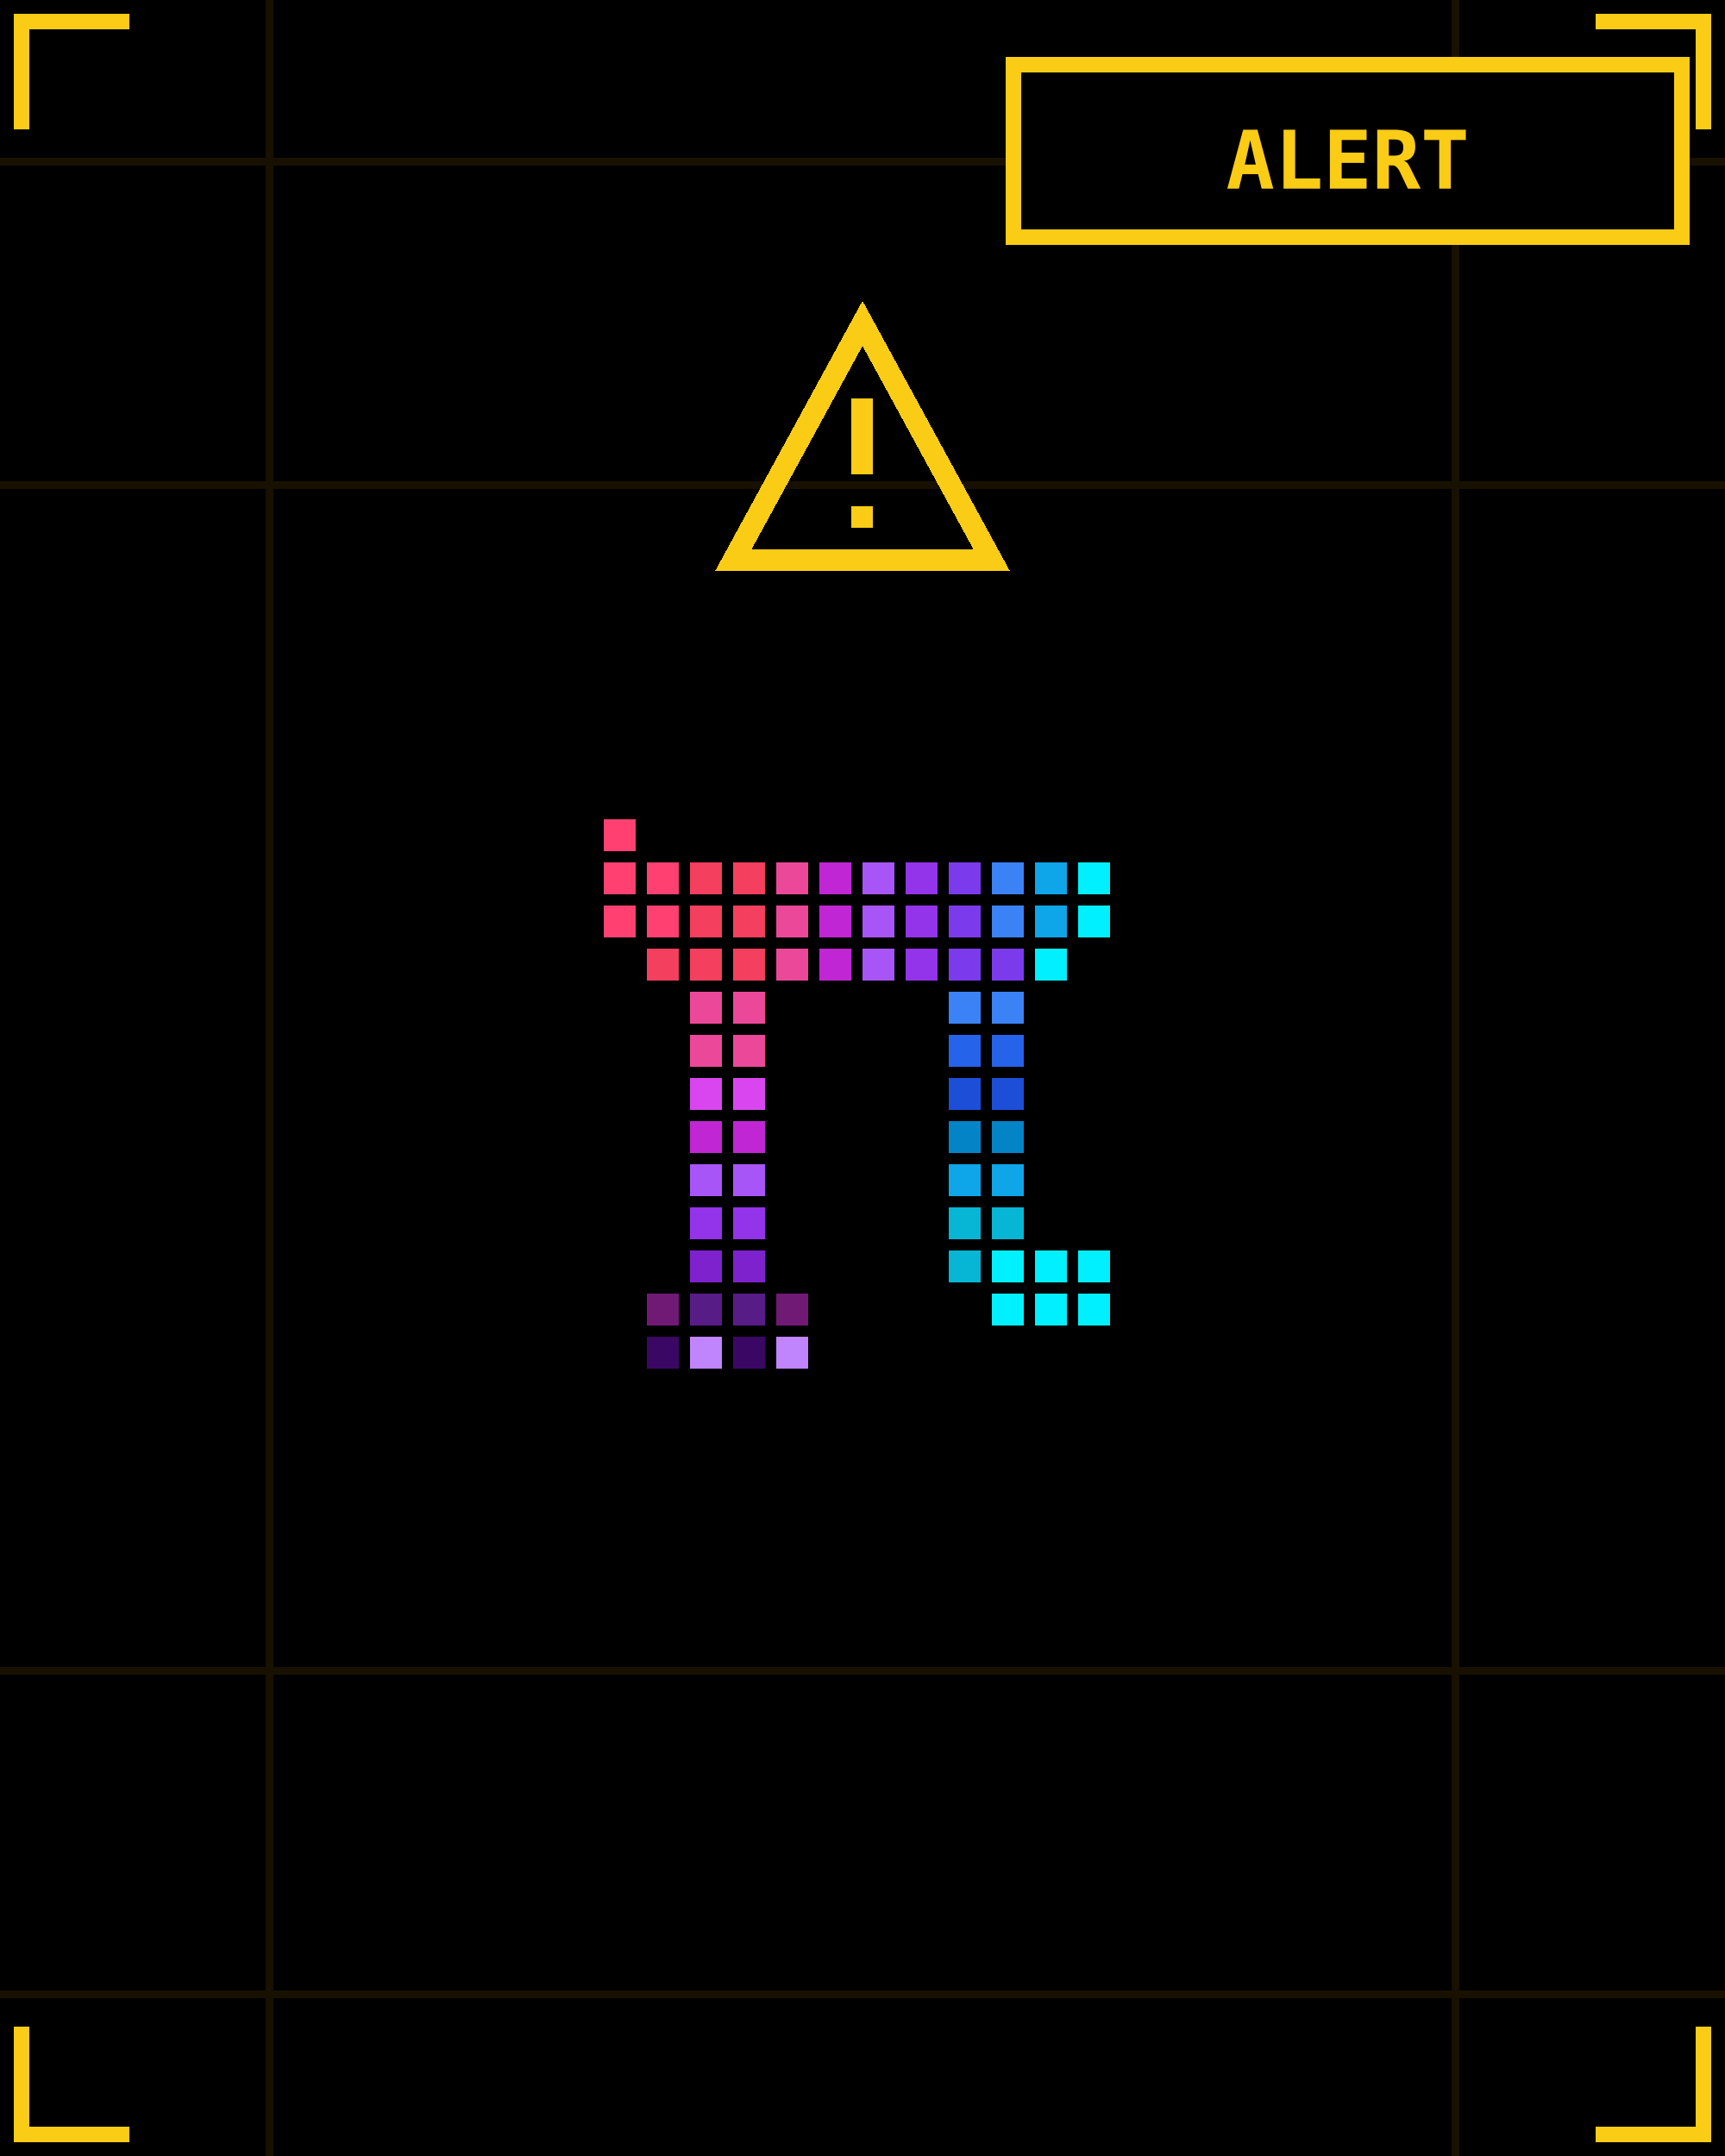
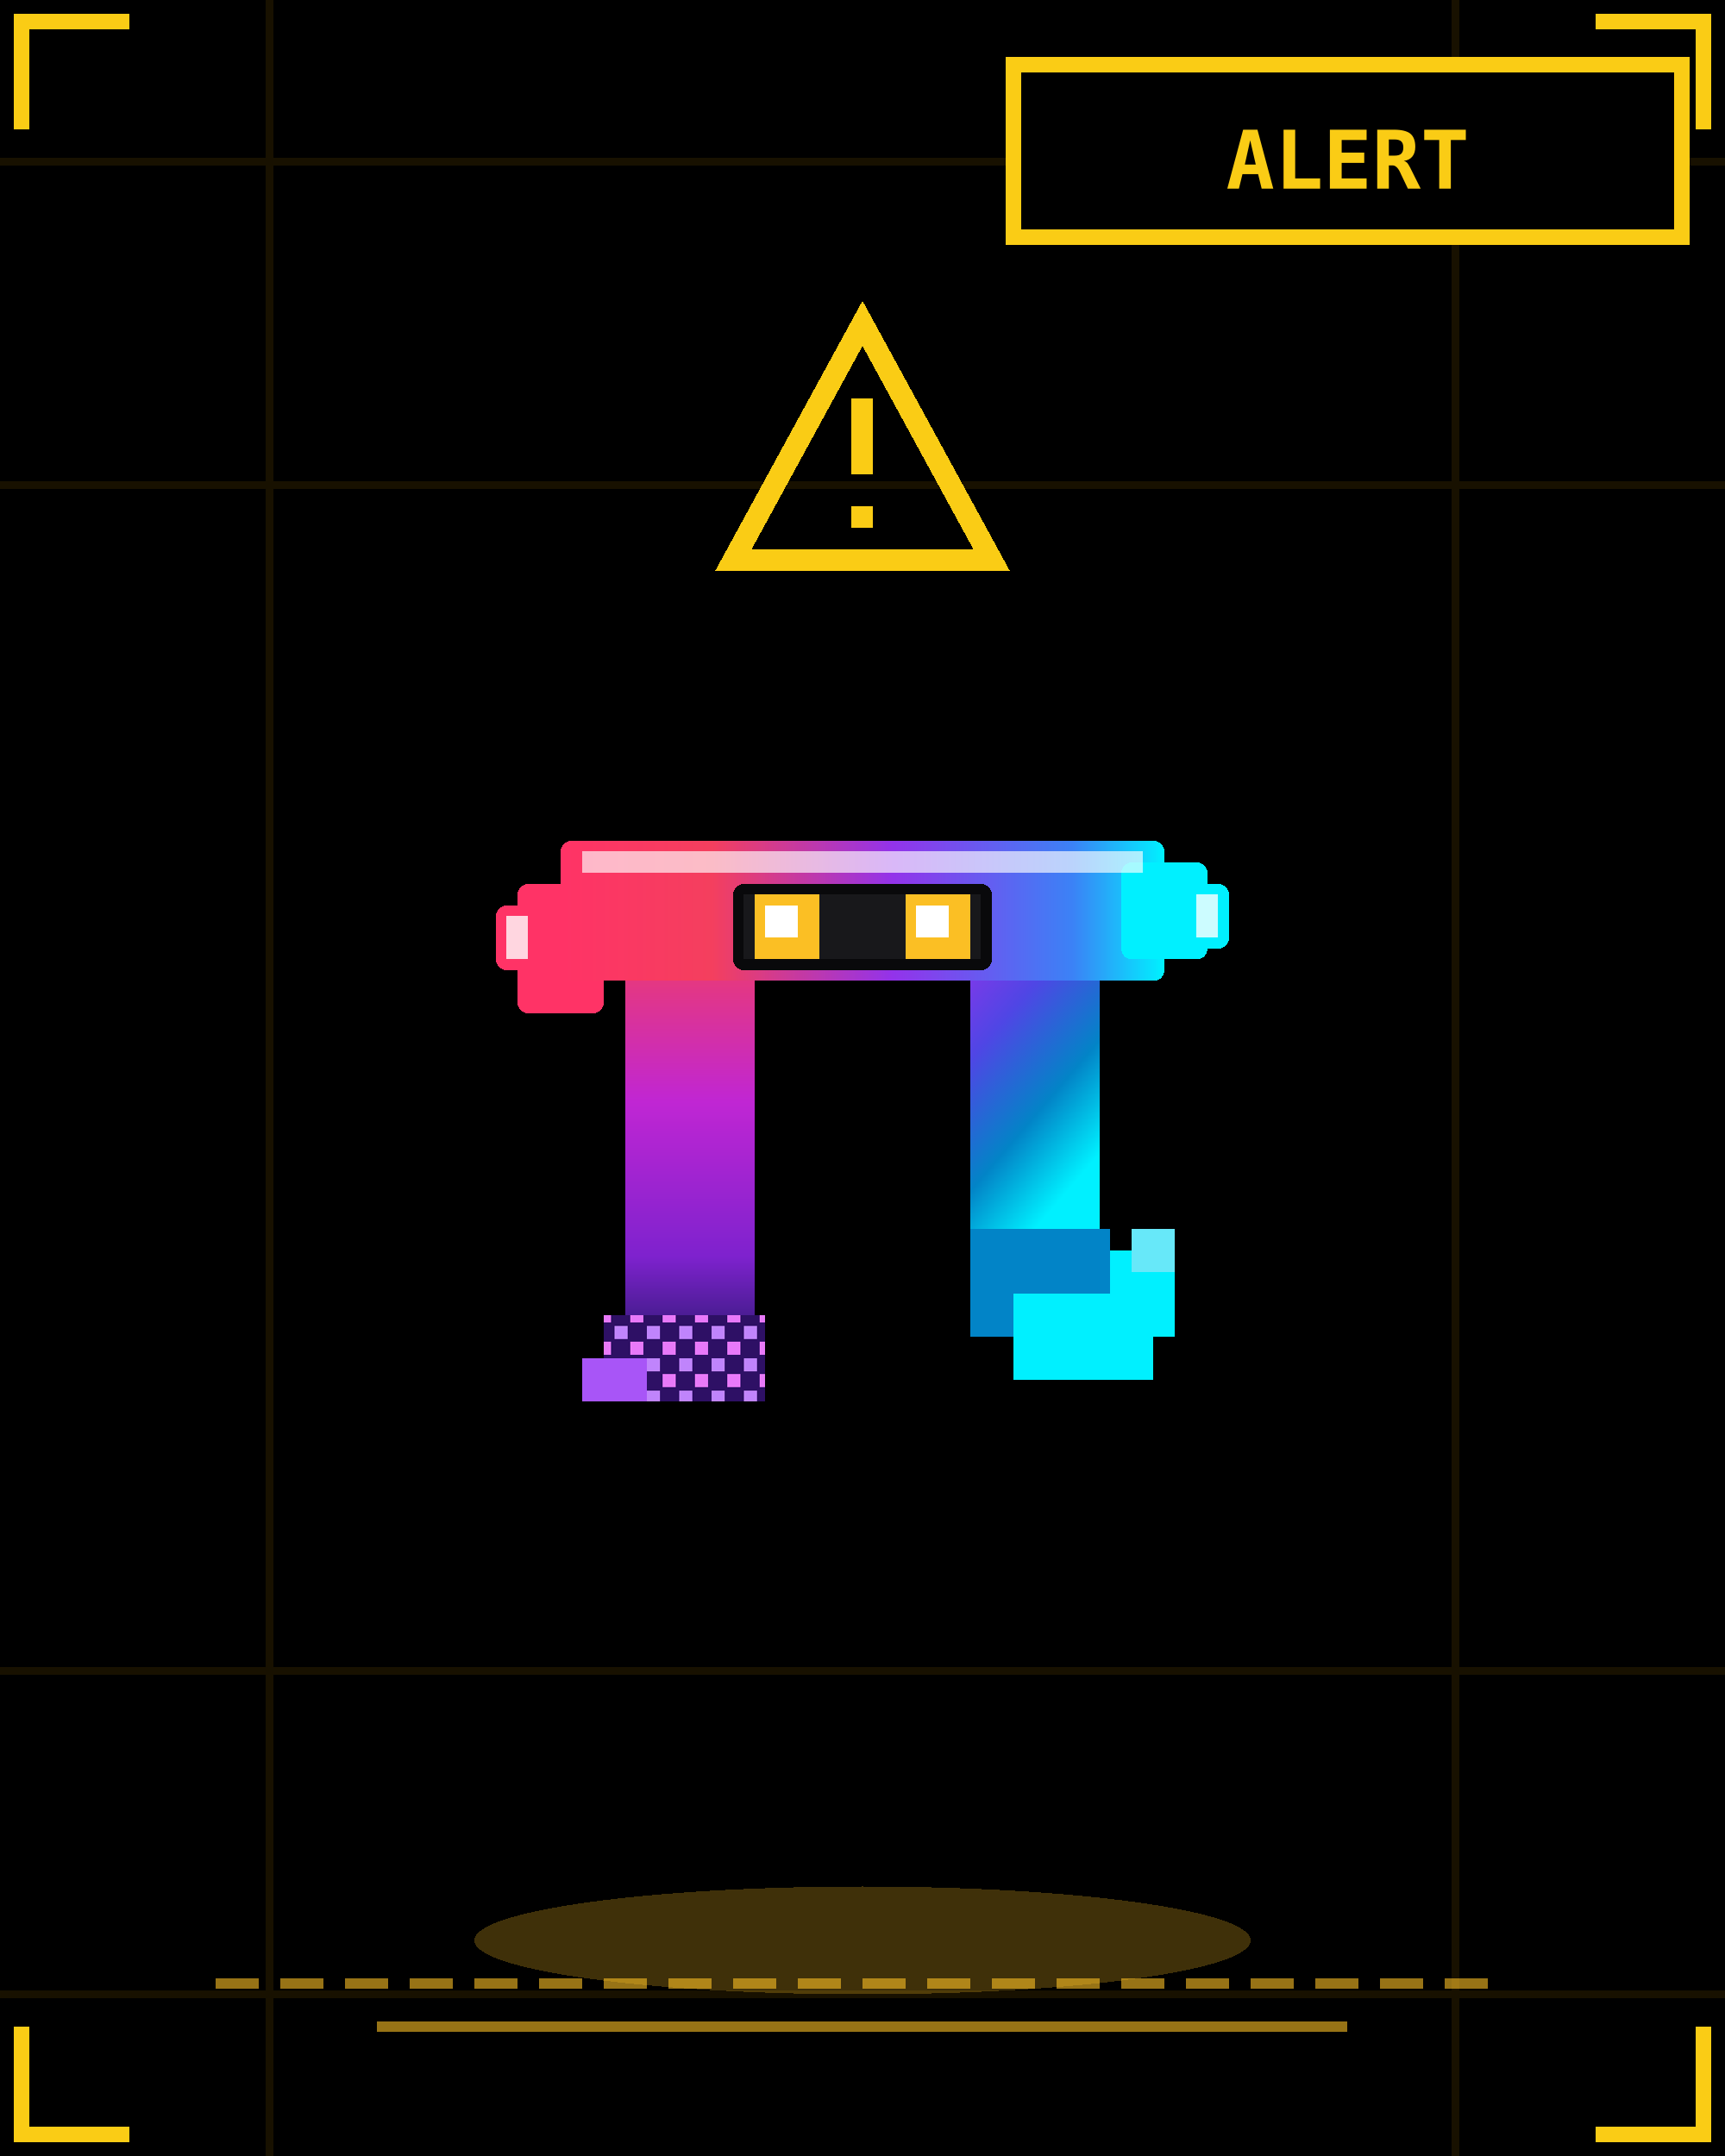
<svg xmlns="http://www.w3.org/2000/svg" viewBox="0 0 160 200" width="100%" height="100%" preserveAspectRatio="none" shape-rendering="crispEdges">
  <defs>
-     <pattern id="piHalftone" x="0" y="0" width="4" height="4" patternUnits="userSpaceOnUse">
-       <rect width="4" height="4" fill="#180b2c" />
-       <rect x="0" y="0" width="2" height="2" fill="#c084fc" />
-       <rect x="2" y="2" width="2" height="2" fill="#c084fc" />
+     <linearGradient id="piCrossbarGrad" x1="0%" y1="0%" x2="100%" y2="0%">
+       <stop offset="0%" stop-color="#ff3366" />
+       <stop offset="25%" stop-color="#f43f5e" />
+       <stop offset="55%" stop-color="#9333ea" />
+       <stop offset="85%" stop-color="#3b82f6" />
+       <stop offset="100%" stop-color="#00f0ff" />
+     </linearGradient>
+     <linearGradient id="piLeftLegGrad" x1="0%" y1="0%" x2="0%" y2="100%">
+       <stop offset="0%" stop-color="#f43f5e" />
+       <stop offset="45%" stop-color="#c026d3" />
+       <stop offset="85%" stop-color="#7e22ce" />
+       <stop offset="100%" stop-color="#4c1d95" />
+     </linearGradient>
+     <linearGradient id="piRightLegGrad" x1="0%" y1="0%" x2="50%" y2="100%">
+       <stop offset="0%" stop-color="#9333ea" />
+       <stop offset="35%" stop-color="#4f46e5" />
+       <stop offset="70%" stop-color="#0284c7" />
+       <stop offset="100%" stop-color="#00f0ff" />
+     </linearGradient>
+     <pattern id="piHalftone" x="0" y="0" width="3" height="3" patternUnits="userSpaceOnUse">
+       <rect width="3" height="3" fill="#2e1065" />
+       <rect x="0" y="0" width="1.2" height="1.2" fill="#c084fc" />
+       <rect x="1.5" y="1.5" width="1.2" height="1.2" fill="#e879f9" />
    </pattern>
  </defs>
  <style>
    @keyframes alertStrobe { 0%, 100% { opacity: 0.2; } 50% { opacity: 1; } }
    @keyframes mascotTremble { 0%, 100% { transform: translateY(0px); } 50% { transform: translateY(-2px); } }

    .alert-flash { animation: alertStrobe 0.6s steps(2) infinite; }
    .mascot-alert { animation: mascotTremble 0.3s steps(2) infinite; transform-origin: 80px 100px; }
  </style>
  <rect width="160" height="200" fill="#000000" />
  <g stroke="#3b2b00" stroke-width="0.75" opacity="0.4">
    <line x1="0" y1="15" x2="160" y2="15" />
    <line x1="0" y1="45" x2="160" y2="45" />
    <line x1="0" y1="155" x2="160" y2="155" />
    <line x1="0" y1="185" x2="160" y2="185" />
    <line x1="25" y1="0" x2="25" y2="200" />
    <line x1="135" y1="0" x2="135" y2="200" />
  </g>
  <g stroke="#facc15" stroke-width="1.5" fill="none">
    <path d="M2,12 L2,2 L12,2" />
    <path d="M158,12 L158,2 L148,2" />
    <path d="M2,188 L2,198 L12,198" />
    <path d="M158,188 L158,198 L148,198" />
  </g>
  <g transform="translate(94, 6)">
    <rect width="62" height="16" fill="#000000" stroke="#facc15" stroke-width="1.5" />
    <text x="31" y="11.5" font-family="'Fira Code', monospace" font-size="7.5" font-weight="900" fill="#facc15" text-anchor="middle">ALERT</text>
  </g>
  <g class="alert-flash" transform="translate(68, 30)">
    <polygon points="12,0 24,22 0,22" fill="none" stroke="#facc15" stroke-width="2" />
    <rect x="11" y="7" width="2" height="7" fill="#facc15" />
    <rect x="11" y="17" width="2" height="2" fill="#facc15" />
  </g>
+   <g opacity="0.6" stroke="#fbbf24" stroke-width="1">
+     <line x1="20" y1="184" x2="140" y2="184" stroke-dasharray="4,2" />
+     <line x1="35" y1="188" x2="125" y2="188" />
+   </g>
+   <ellipse cx="80" cy="180" rx="36" ry="5" fill="#fbbf24" opacity="0.25" />
  <g class="mascot-alert">
-     <rect x="56" y="76" width="3" height="3" fill="#ff4071" />
-     <rect x="56" y="80" width="3" height="3" fill="#ff4071" />
-     <rect x="56" y="84" width="3" height="3" fill="#ff4071" />
-     <rect x="60" y="80" width="3" height="3" fill="#ff4071" />
-     <rect x="64" y="80" width="3" height="3" fill="#f43f5e" />
-     <rect x="68" y="80" width="3" height="3" fill="#f43f5e" />
-     <rect x="72" y="80" width="3" height="3" fill="#ec4899" />
-     <rect x="76" y="80" width="3" height="3" fill="#c026d3" />
-     <rect x="80" y="80" width="3" height="3" fill="#a855f7" />
-     <rect x="84" y="80" width="3" height="3" fill="#9333ea" />
-     <rect x="88" y="80" width="3" height="3" fill="#7c3aed" />
-     <rect x="92" y="80" width="3" height="3" fill="#3b82f6" />
-     <rect x="96" y="80" width="3" height="3" fill="#0ea5e9" />
-     <rect x="100" y="80" width="3" height="3" fill="#00f0ff" />
-     <rect x="100" y="84" width="3" height="3" fill="#00f0ff" />
-     <rect x="60" y="84" width="3" height="3" fill="#ff4071" />
-     <rect x="64" y="84" width="3" height="3" fill="#f43f5e" />
-     <rect x="68" y="84" width="3" height="3" fill="#f43f5e" />
-     <rect x="72" y="84" width="3" height="3" fill="#ec4899" />
-     <rect x="76" y="84" width="3" height="3" fill="#c026d3" />
-     <rect x="80" y="84" width="3" height="3" fill="#a855f7" />
-     <rect x="84" y="84" width="3" height="3" fill="#9333ea" />
-     <rect x="88" y="84" width="3" height="3" fill="#7c3aed" />
-     <rect x="92" y="84" width="3" height="3" fill="#3b82f6" />
-     <rect x="96" y="84" width="3" height="3" fill="#0ea5e9" />
-     <rect x="60" y="88" width="3" height="3" fill="#f43f5e" />
-     <rect x="72" y="88" width="3" height="3" fill="#ec4899" />
-     <rect x="76" y="88" width="3" height="3" fill="#c026d3" />
-     <rect x="80" y="88" width="3" height="3" fill="#a855f7" />
-     <rect x="84" y="88" width="3" height="3" fill="#9333ea" />
-     <rect x="96" y="88" width="3" height="3" fill="#00f0ff" />
-     <rect x="64" y="88" width="3" height="3" fill="#f43f5e" />
-     <rect x="68" y="88" width="3" height="3" fill="#f43f5e" />
-     <rect x="64" y="92" width="3" height="3" fill="#ec4899" />
-     <rect x="68" y="92" width="3" height="3" fill="#ec4899" />
-     <rect x="64" y="96" width="3" height="3" fill="#ec4899" />
-     <rect x="68" y="96" width="3" height="3" fill="#ec4899" />
-     <rect x="64" y="100" width="3" height="3" fill="#d946ef" />
-     <rect x="68" y="100" width="3" height="3" fill="#d946ef" />
-     <rect x="64" y="104" width="3" height="3" fill="#c026d3" />
-     <rect x="68" y="104" width="3" height="3" fill="#c026d3" />
-     <rect x="64" y="108" width="3" height="3" fill="#a855f7" />
-     <rect x="68" y="108" width="3" height="3" fill="#a855f7" />
-     <rect x="64" y="112" width="3" height="3" fill="#9333ea" />
-     <rect x="68" y="112" width="3" height="3" fill="#9333ea" />
-     <rect x="64" y="116" width="3" height="3" fill="#7e22ce" />
-     <rect x="68" y="116" width="3" height="3" fill="#7e22ce" />
-     <rect x="60" y="120" width="3" height="3" fill="#701a75" />
-     <rect x="64" y="120" width="3" height="3" fill="#581c87" />
-     <rect x="68" y="120" width="3" height="3" fill="#581c87" />
-     <rect x="72" y="120" width="3" height="3" fill="#701a75" />
-     <rect x="60" y="124" width="3" height="3" fill="#3b0764" />
-     <rect x="64" y="124" width="3" height="3" fill="#c084fc" />
-     <rect x="68" y="124" width="3" height="3" fill="#3b0764" />
-     <rect x="72" y="124" width="3" height="3" fill="#c084fc" />
-     <rect x="88" y="88" width="3" height="3" fill="#7c3aed" />
-     <rect x="92" y="88" width="3" height="3" fill="#7c3aed" />
-     <rect x="88" y="92" width="3" height="3" fill="#3b82f6" />
-     <rect x="92" y="92" width="3" height="3" fill="#3b82f6" />
-     <rect x="88" y="96" width="3" height="3" fill="#2563eb" />
-     <rect x="92" y="96" width="3" height="3" fill="#2563eb" />
-     <rect x="88" y="100" width="3" height="3" fill="#1d4ed8" />
-     <rect x="92" y="100" width="3" height="3" fill="#1d4ed8" />
-     <rect x="88" y="104" width="3" height="3" fill="#0284c7" />
-     <rect x="92" y="104" width="3" height="3" fill="#0284c7" />
-     <rect x="88" y="108" width="3" height="3" fill="#0ea5e9" />
-     <rect x="92" y="108" width="3" height="3" fill="#0ea5e9" />
-     <rect x="88" y="112" width="3" height="3" fill="#06b6d4" />
-     <rect x="92" y="112" width="3" height="3" fill="#06b6d4" />
-     <rect x="88" y="116" width="3" height="3" fill="#06b6d4" />
-     <rect x="92" y="116" width="3" height="3" fill="#00f0ff" />
-     <rect x="96" y="116" width="3" height="3" fill="#00f0ff" />
-     <rect x="92" y="120" width="3" height="3" fill="#00f0ff" />
-     <rect x="96" y="120" width="3" height="3" fill="#00f0ff" />
-     <rect x="100" y="120" width="3" height="3" fill="#00f0ff" />
-     <rect x="100" y="116" width="3" height="3" fill="#00f0ff" />
+     <rect x="58" y="86" width="12" height="36" fill="url(#piLeftLegGrad)" />
+     <rect x="56" y="122" width="15" height="8" fill="url(#piHalftone)" />
+     <rect x="54" y="126" width="6" height="4" fill="#a855f7" />
+     <rect x="90" y="86" width="12" height="28" fill="url(#piRightLegGrad)" />
+     <rect x="90" y="114" width="13" height="10" fill="#0284c7" />
+     <rect x="94" y="120" width="13" height="8" fill="#00f0ff" />
+     <rect x="103" y="116" width="6" height="8" fill="#00f0ff" />
+     <rect x="105" y="114" width="4" height="4" fill="#67e8f9" />
+     <rect x="48" y="82" width="8" height="12" fill="#ff3366" rx="1" />
+     <rect x="52" y="78" width="56" height="13" fill="url(#piCrossbarGrad)" rx="1" />
+     <rect x="104" y="80" width="8" height="9" fill="#00f0ff" rx="1" />
+     <rect x="54" y="79" width="52" height="2" fill="#ffffff" opacity="0.65" />
+     <rect x="68" y="82" width="24" height="8" fill="#09090b" rx="1" />
+     <rect x="69" y="83" width="22" height="6" fill="#18181b" />
+     <rect x="70" y="83" width="6" height="6" fill="#fbbf24" />
+     <rect x="71" y="84" width="3" height="3" fill="#ffffff" />
+     <rect x="84" y="83" width="6" height="6" fill="#fbbf24" />
+     <rect x="85" y="84" width="3" height="3" fill="#ffffff" />
+     <rect x="46" y="84" width="4" height="6" fill="#ff3366" rx="1" />
+     <rect x="47" y="85" width="2" height="4" fill="#ffffff" opacity="0.8" />
+     <rect x="110" y="82" width="4" height="6" fill="#00f0ff" rx="1" />
+     <rect x="111" y="83" width="2" height="4" fill="#ffffff" opacity="0.8" />
  </g>
</svg>
